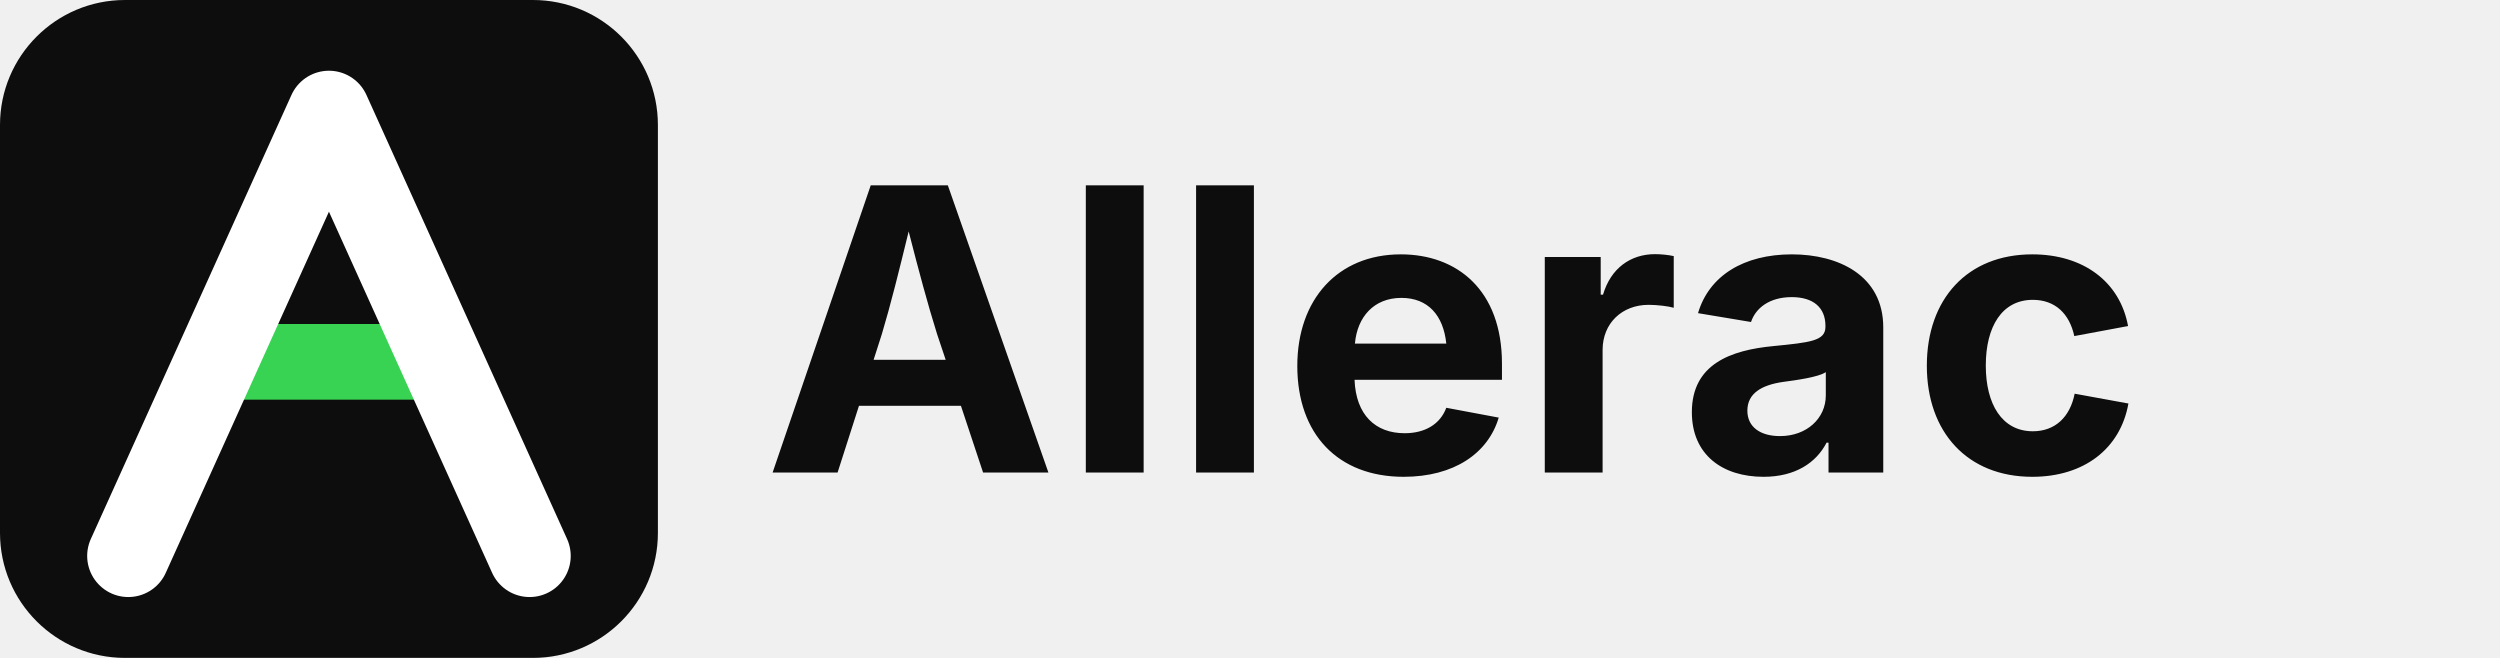
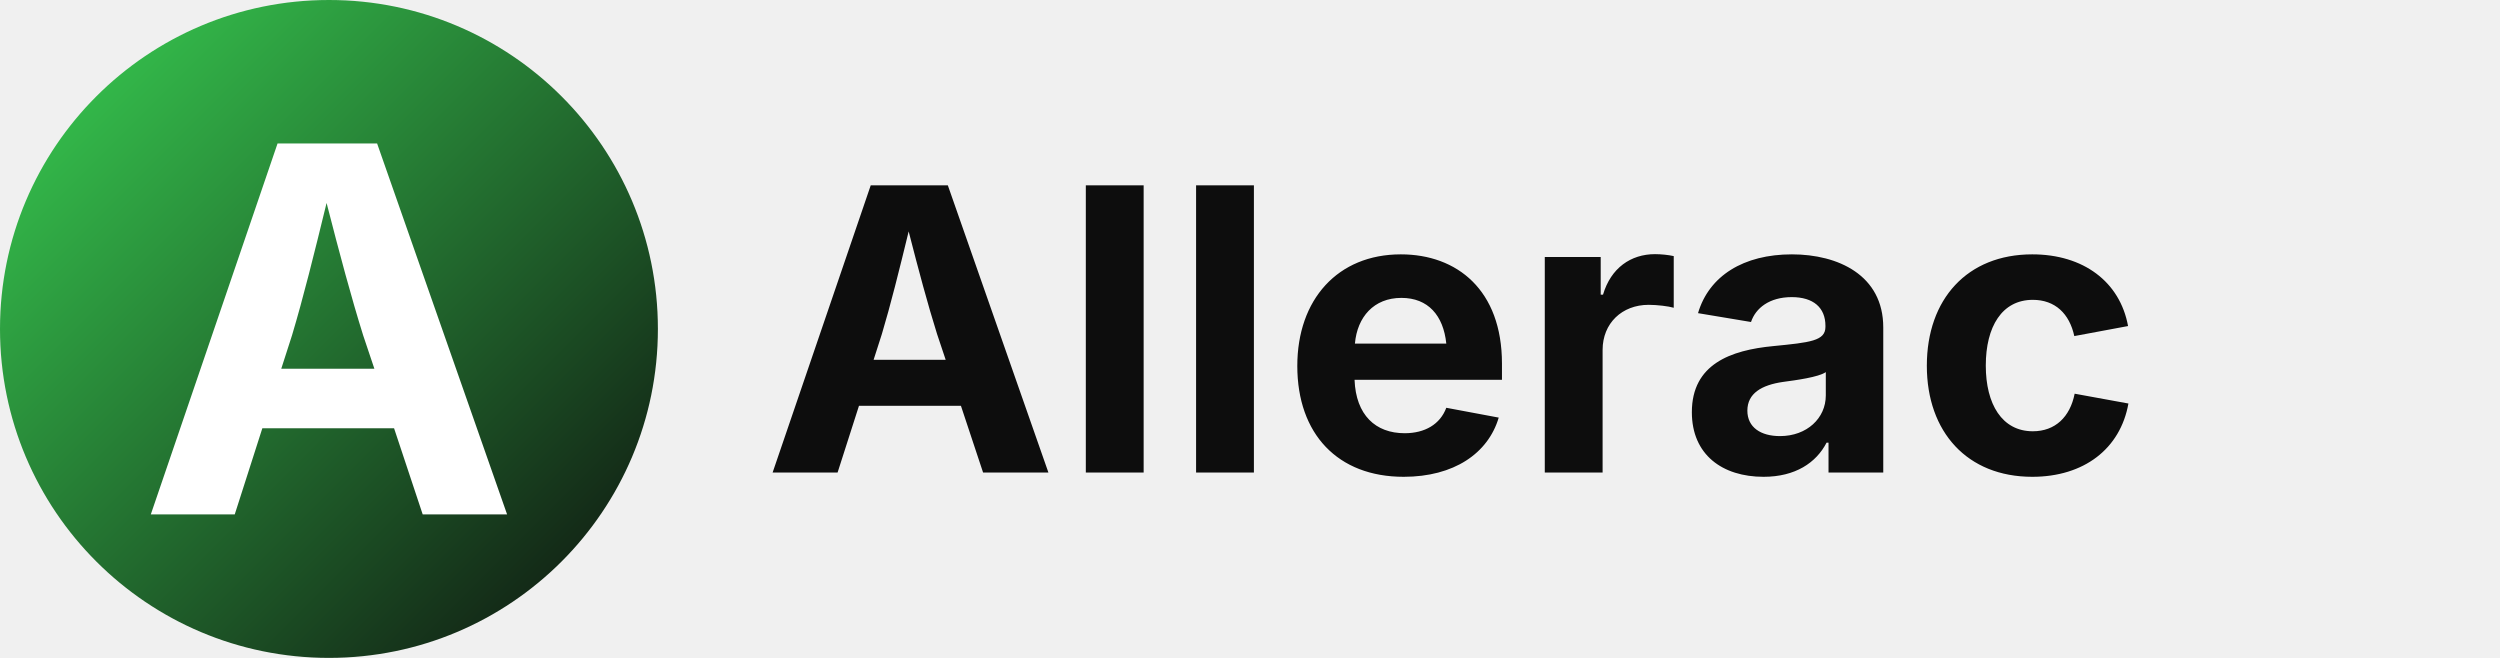
<svg xmlns="http://www.w3.org/2000/svg" viewBox="0 0 760 200" fill="none">
-   <rect width="200" height="200" rx="38" fill="#0d0d0d" />
-   <line x1="66" y1="110" x2="134" y2="110" stroke="#39d353" stroke-width="23" stroke-linecap="round" />
-   <path d="M39 169 L100 34 L161 169" stroke="#ffffff" stroke-width="25" stroke-linecap="round" stroke-linejoin="round" />
+   <defs>
+     <linearGradient id="bg" x1="0" y1="0" x2="1" y2="1">
+       <stop offset="0%" stop-color="#39d353" />
+       <stop offset="100%" stop-color="#0d0d0d" />
+     </linearGradient>
+     <clipPath id="icon-clip">
+       <circle cx="100" cy="100" r="100" />
+     </clipPath>
+   </defs>
+   <rect width="200" height="200" rx="100" fill="url(#bg)" />
+   <text x="100" y="100" font-family="'Geist', 'Inter', system-ui, -apple-system, sans-serif" font-weight="700" font-size="155" fill="#ffffff" text-anchor="middle" dominant-baseline="central" clip-path="url(#icon-clip)">A</text>
  <text x="232" y="100" font-family="'Geist', 'Inter', system-ui, -apple-system, sans-serif" font-weight="700" font-size="120" letter-spacing="1" fill="#0d0d0d" dominant-baseline="central">Allerac</text>
</svg>
